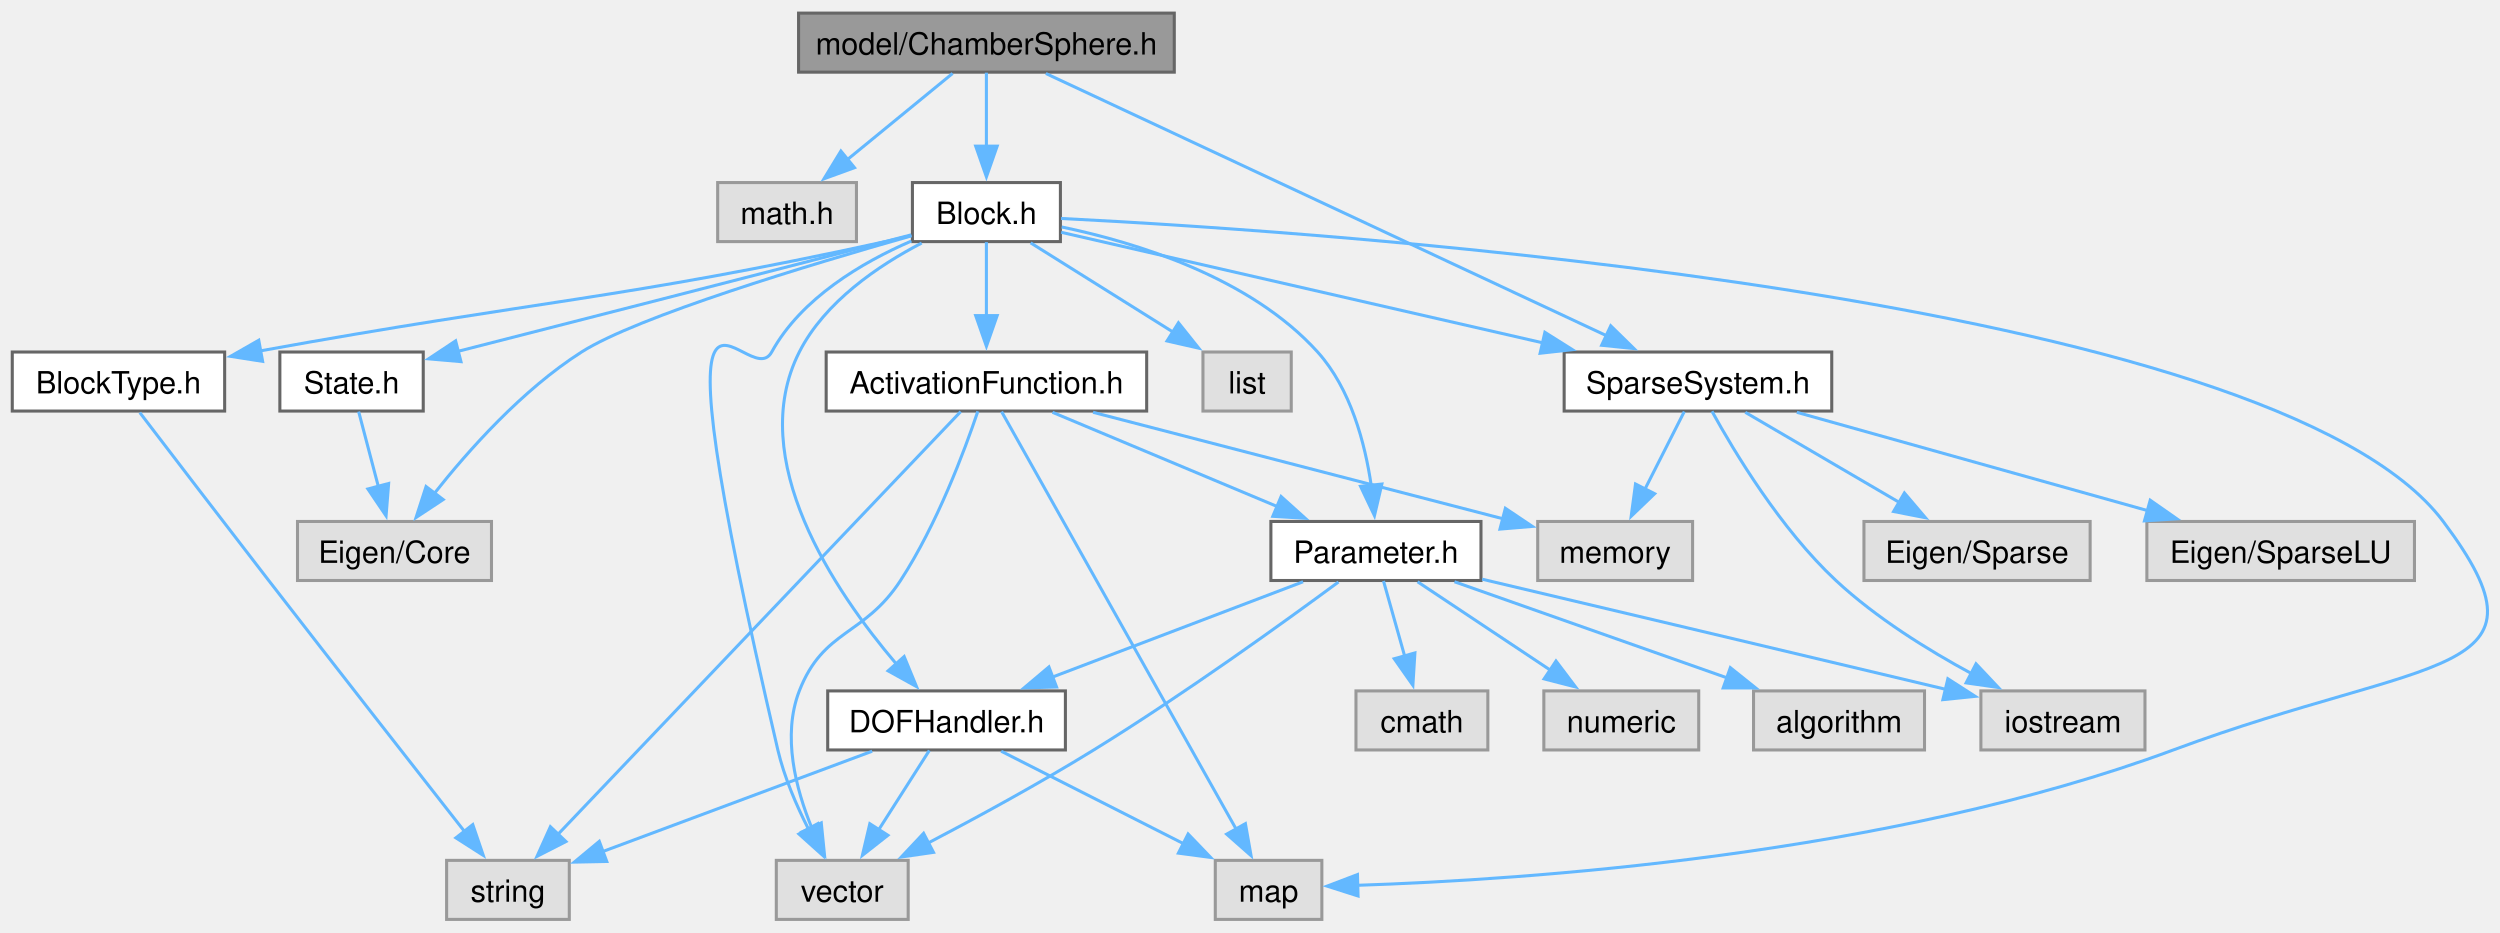
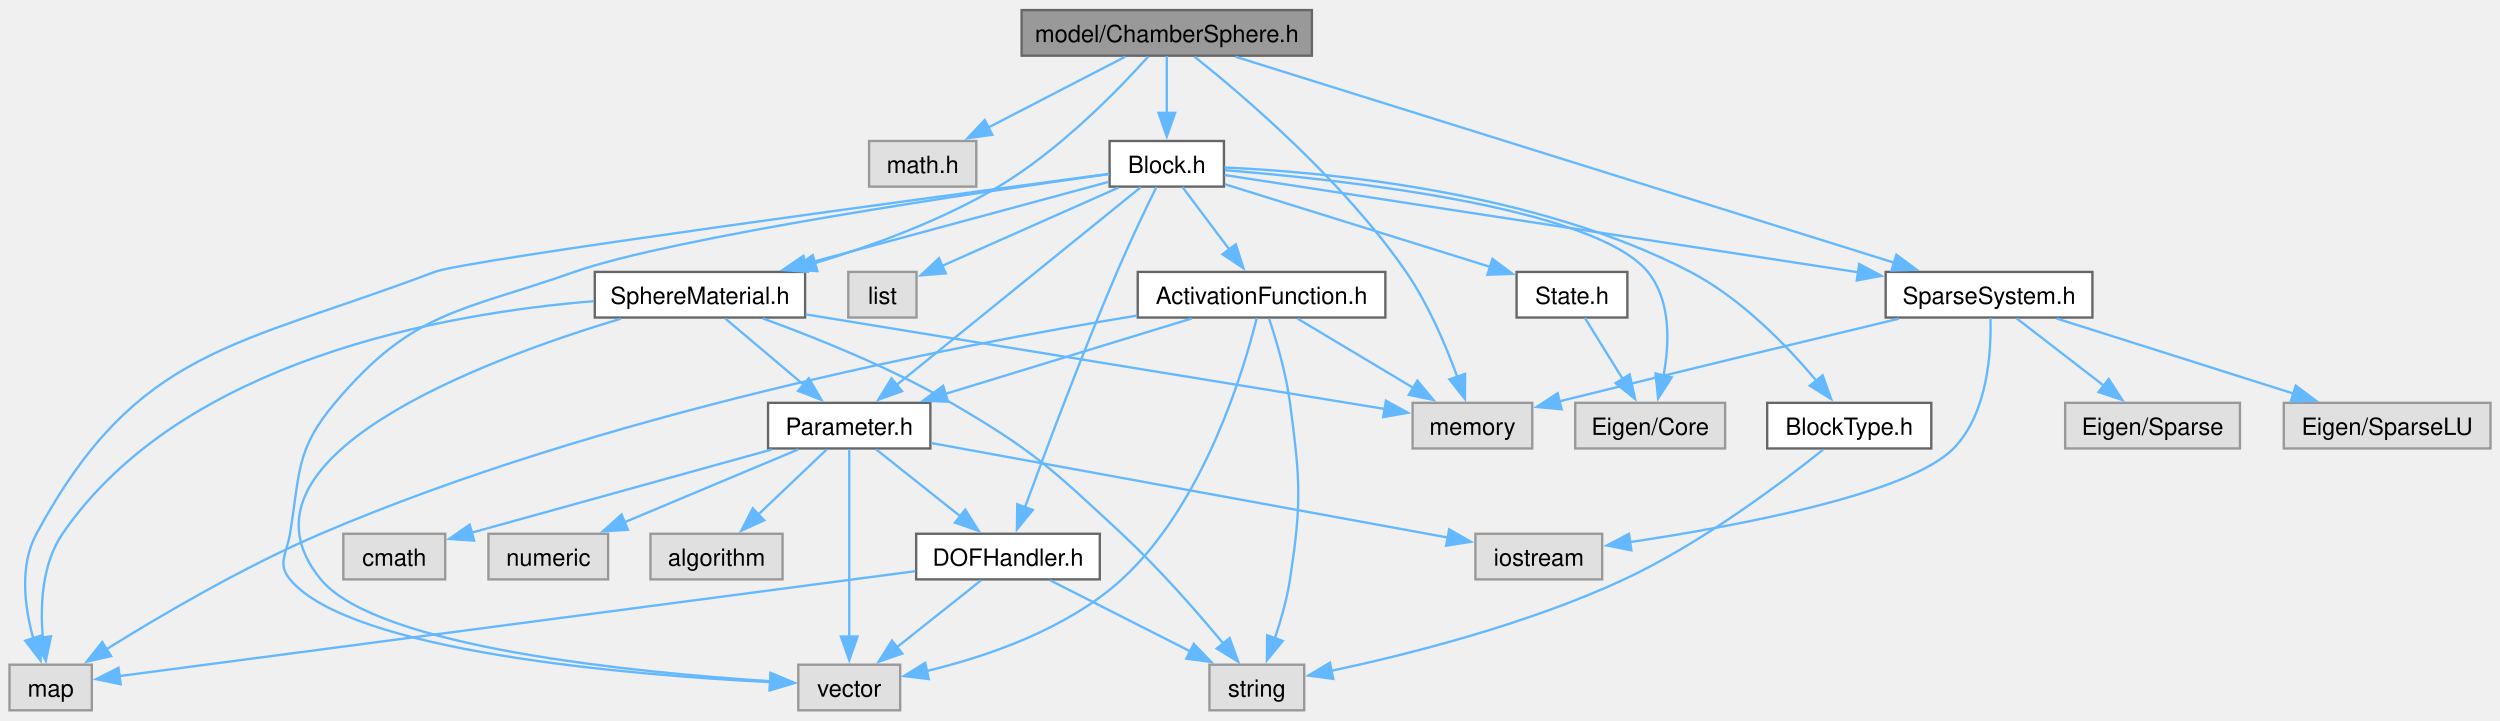
- <svg xmlns="http://www.w3.org/2000/svg" xmlns:xlink="http://www.w3.org/1999/xlink" width="815pt" height="304pt" viewBox="0.00 0.00 815.14 303.50">
+ <svg xmlns="http://www.w3.org/2000/svg" xmlns:xlink="http://www.w3.org/1999/xlink" width="1055pt" height="304pt" viewBox="0.00 0.00 1055.00 303.50">
  <g id="graph0" class="graph" transform="scale(1 1) rotate(0) translate(4 299.5)">
    <g id="Node000001" class="node">
      <g id="a_Node000001">
        <a xlink:title="model::ChamberSphere source file">
-           <polygon fill="#999999" stroke="#666666" points="378.88,-295.5 256.38,-295.5 256.38,-276.25 378.88,-276.25 378.88,-295.5" />
-           <text text-anchor="middle" x="317.62" y="-282" font-family="Helvetica,sans-Serif" font-size="10.00">model/ChamberSphere.h</text>
+           <polygon fill="#999999" stroke="#666666" points="549.62,-295.5 427.12,-295.5 427.12,-276.25 549.62,-276.25 549.62,-295.5" />
+           <text text-anchor="middle" x="488.38" y="-282" font-family="Helvetica,sans-Serif" font-size="10.00">model/ChamberSphere.h</text>
        </a>
      </g>
    </g>
    <g id="Node000002" class="node">
      <g id="a_Node000002">
        <a xlink:title=" ">
-           <polygon fill="#e0e0e0" stroke="#999999" points="275.25,-240.25 230,-240.25 230,-221 275.25,-221 275.25,-240.25" />
-           <text text-anchor="middle" x="252.62" y="-226.75" font-family="Helvetica,sans-Serif" font-size="10.00">math.h</text>
+           <polygon fill="#e0e0e0" stroke="#999999" points="408,-240.25 362.75,-240.25 362.75,-221 408,-221 408,-240.25" />
+           <text text-anchor="middle" x="385.38" y="-226.75" font-family="Helvetica,sans-Serif" font-size="10.00">math.h</text>
        </a>
      </g>
    </g>
    <g id="edge1_Node000001_Node000002" class="edge">
      <g id="a_edge1_Node000001_Node000002">
        <a xlink:title=" ">
-           <path fill="none" stroke="#63b8ff" d="M306.6,-275.84C297.2,-268.15 283.48,-256.9 272.22,-247.68" />
-           <polygon fill="#63b8ff" stroke="#63b8ff" points="274.61,-245.11 264.66,-241.48 270.18,-250.53 274.61,-245.11" />
+           <path fill="none" stroke="#63b8ff" d="M470.9,-275.84C455.07,-267.66 431.47,-255.46 413.07,-245.94" />
+           <polygon fill="#63b8ff" stroke="#63b8ff" points="414.77,-242.88 404.28,-241.4 411.55,-249.1 414.77,-242.88" />
        </a>
      </g>
    </g>
    <g id="Node000003" class="node">
      <g id="a_Node000003">
-         <a xlink:href="_block_8h.html" target="_top" xlink:title="model::Block source file">
-           <polygon fill="white" stroke="#666666" points="341.75,-240.25 293.5,-240.25 293.5,-221 341.75,-221 341.75,-240.25" />
-           <text text-anchor="middle" x="317.62" y="-226.75" font-family="Helvetica,sans-Serif" font-size="10.00">Block.h</text>
+         <a xlink:title=" ">
+           <polygon fill="#e0e0e0" stroke="#999999" points="642.62,-129.75 592.12,-129.75 592.12,-110.5 642.62,-110.5 642.62,-129.75" />
+           <text text-anchor="middle" x="617.38" y="-116.25" font-family="Helvetica,sans-Serif" font-size="10.00">memory</text>
        </a>
      </g>
    </g>
    <g id="edge2_Node000001_Node000003" class="edge">
      <g id="a_edge2_Node000001_Node000003">
        <a xlink:title=" ">
-           <path fill="none" stroke="#63b8ff" d="M317.62,-276.08C317.62,-269.57 317.62,-260.42 317.62,-252.12" />
-           <polygon fill="#63b8ff" stroke="#63b8ff" points="321.13,-252.12 317.63,-242.12 314.13,-252.12 321.13,-252.12" />
+           <path fill="none" stroke="#63b8ff" d="M500.08,-275.83C520.51,-259.54 562.98,-223.41 589.38,-185 598.83,-171.25 606.22,-153.79 611.02,-140.6" />
+           <polygon fill="#63b8ff" stroke="#63b8ff" points="614.26,-141.95 614.21,-131.35 607.64,-139.67 614.26,-141.95" />
+         </a>
+       </g>
+     </g>
+     <g id="Node000004" class="node">
+       <g id="a_Node000004">
+         <a xlink:href="_block_8h.html" target="_top" xlink:title="model::Block source file">
+           <polygon fill="white" stroke="#666666" points="512.5,-240.25 464.25,-240.25 464.25,-221 512.5,-221 512.5,-240.25" />
+           <text text-anchor="middle" x="488.38" y="-226.75" font-family="Helvetica,sans-Serif" font-size="10.00">Block.h</text>
+         </a>
+       </g>
+     </g>
+     <g id="edge3_Node000001_Node000004" class="edge">
+       <g id="a_edge3_Node000001_Node000004">
+         <a xlink:title=" ">
+           <path fill="none" stroke="#63b8ff" d="M488.38,-276.08C488.38,-269.57 488.38,-260.42 488.38,-252.12" />
+           <polygon fill="#63b8ff" stroke="#63b8ff" points="491.88,-252.12 488.38,-242.12 484.88,-252.12 491.88,-252.12" />
        </a>
      </g>
    </g>
    <g id="Node000018" class="node">
      <g id="a_Node000018">
+         <a xlink:href="_sphere_material_8h.html" target="_top" xlink:title="Material models for the ChamberSphere block.">
+           <polygon fill="white" stroke="#666666" points="335.75,-185 247,-185 247,-165.75 335.75,-165.75 335.75,-185" />
+           <text text-anchor="middle" x="291.38" y="-171.5" font-family="Helvetica,sans-Serif" font-size="10.00">SphereMaterial.h</text>
+         </a>
+       </g>
+     </g>
+     <g id="edge40_Node000001_Node000018" class="edge">
+       <g id="a_edge40_Node000001_Node000018">
+         <a xlink:title=" ">
+           <path fill="none" stroke="#63b8ff" d="M480.51,-275.82C468.26,-262.2 443.31,-236.42 417.38,-221 393.33,-206.7 364,-195.98 339.68,-188.63" />
+           <polygon fill="#63b8ff" stroke="#63b8ff" points="340.93,-185.35 330.35,-185.91 338.98,-192.07 340.93,-185.35" />
+         </a>
+       </g>
+     </g>
+     <g id="Node000019" class="node">
+       <g id="a_Node000019">
        <a xlink:href="_sparse_system_8h.html" target="_top" xlink:title="SparseSystem source file.">
-           <polygon fill="white" stroke="#666666" points="593.25,-185 506,-185 506,-165.75 593.25,-165.75 593.25,-185" />
-           <text text-anchor="middle" x="549.62" y="-171.5" font-family="Helvetica,sans-Serif" font-size="10.00">SparseSystem.h</text>
-         </a>
-       </g>
-     </g>
-     <g id="edge33_Node000001_Node000018" class="edge">
-       <g id="a_edge33_Node000001_Node000018">
-         <a xlink:title=" ">
-           <path fill="none" stroke="#63b8ff" d="M337.01,-275.81C377.52,-256.86 471.41,-212.95 519.72,-190.36" />
-           <polygon fill="#63b8ff" stroke="#63b8ff" points="521.19,-193.54 528.76,-186.13 518.22,-187.2 521.19,-193.54" />
-         </a>
-       </g>
-     </g>
-     <g id="Node000004" class="node">
-       <g id="a_Node000004">
-         <a xlink:title=" ">
-           <polygon fill="#e0e0e0" stroke="#999999" points="156.25,-129.75 93,-129.75 93,-110.5 156.25,-110.5 156.25,-129.75" />
-           <text text-anchor="middle" x="124.62" y="-116.25" font-family="Helvetica,sans-Serif" font-size="10.00">Eigen/Core</text>
-         </a>
-       </g>
-     </g>
-     <g id="edge3_Node000003_Node000004" class="edge">
-       <g id="a_edge3_Node000003_Node000004">
-         <a xlink:title=" ">
-           <path fill="none" stroke="#63b8ff" d="M293.11,-222.86C260.19,-213.53 203.73,-196.54 185.62,-185 166.29,-172.68 148.73,-152.97 137.47,-138.7" />
-           <polygon fill="#63b8ff" stroke="#63b8ff" points="140.5,-136.89 131.66,-131.05 134.92,-141.13 140.5,-136.89" />
+           <polygon fill="white" stroke="#666666" points="879,-185 791.75,-185 791.75,-165.75 879,-165.75 879,-185" />
+           <text text-anchor="middle" x="835.38" y="-171.5" font-family="Helvetica,sans-Serif" font-size="10.00">SparseSystem.h</text>
+         </a>
+       </g>
+     </g>
+     <g id="edge41_Node000001_Node000019" class="edge">
+       <g id="a_edge41_Node000001_Node000019">
+         <a xlink:title=" ">
+           <path fill="none" stroke="#63b8ff" d="M517.36,-275.81C579.36,-256.42 724.94,-210.91 795.56,-188.82" />
+           <polygon fill="#63b8ff" stroke="#63b8ff" points="796.28,-192.27 804.78,-185.94 794.19,-185.59 796.28,-192.27" />
        </a>
      </g>
    </g>
    <g id="Node000005" class="node">
      <g id="a_Node000005">
        <a xlink:title=" ">
-           <polygon fill="#e0e0e0" stroke="#999999" points="417.02,-185 388.23,-185 388.23,-165.75 417.02,-165.75 417.02,-185" />
-           <text text-anchor="middle" x="402.62" y="-171.5" font-family="Helvetica,sans-Serif" font-size="10.00">list</text>
-         </a>
-       </g>
-     </g>
-     <g id="edge4_Node000003_Node000005" class="edge">
-       <g id="a_edge4_Node000003_Node000005">
-         <a xlink:title=" ">
-           <path fill="none" stroke="#63b8ff" d="M332.04,-220.59C344.74,-212.64 363.5,-200.89 378.48,-191.5" />
-           <polygon fill="#63b8ff" stroke="#63b8ff" points="380.24,-194.53 386.85,-186.26 376.52,-188.6 380.24,-194.53" />
+           <polygon fill="#e0e0e0" stroke="#999999" points="724,-129.75 660.75,-129.75 660.75,-110.5 724,-110.5 724,-129.75" />
+           <text text-anchor="middle" x="692.38" y="-116.25" font-family="Helvetica,sans-Serif" font-size="10.00">Eigen/Core</text>
+         </a>
+       </g>
+     </g>
+     <g id="edge4_Node000004_Node000005" class="edge">
+       <g id="a_edge4_Node000004_Node000005">
+         <a xlink:title=" ">
+           <path fill="none" stroke="#63b8ff" d="M512.91,-227.93C561.89,-224 669,-212.38 691.38,-185 701.25,-172.91 700.57,-154.8 697.95,-140.95" />
+           <polygon fill="#63b8ff" stroke="#63b8ff" points="701.45,-140.52 695.73,-131.6 694.64,-142.14 701.45,-140.52" />
        </a>
      </g>
    </g>
    <g id="Node000006" class="node">
      <g id="a_Node000006">
        <a xlink:title=" ">
-           <polygon fill="#e0e0e0" stroke="#999999" points="427,-19.25 392.25,-19.25 392.25,0 427,0 427,-19.25" />
-           <text text-anchor="middle" x="409.62" y="-5.75" font-family="Helvetica,sans-Serif" font-size="10.00">map</text>
-         </a>
-       </g>
-     </g>
-     <g id="edge5_Node000003_Node000006" class="edge">
-       <g id="a_edge5_Node000003_Node000006">
-         <a xlink:title=" ">
-           <path fill="none" stroke="#63b8ff" d="M341.96,-228.55C431.1,-224.03 737.42,-203.29 792.62,-129.75 831.33,-78.19 788.95,-86.55 704.62,-55.25 611.59,-20.72 492.59,-12.88 438.59,-11.12" />
-           <polygon fill="#63b8ff" stroke="#63b8ff" points="438.8,-7.63 428.71,-10.85 438.61,-14.62 438.8,-7.63" />
+           <polygon fill="#e0e0e0" stroke="#999999" points="382.77,-185 353.98,-185 353.98,-165.75 382.77,-165.75 382.77,-185" />
+           <text text-anchor="middle" x="368.38" y="-171.5" font-family="Helvetica,sans-Serif" font-size="10.00">list</text>
+         </a>
+       </g>
+     </g>
+     <g id="edge5_Node000004_Node000006" class="edge">
+       <g id="a_edge5_Node000004_Node000006">
+         <a xlink:title=" ">
+           <path fill="none" stroke="#63b8ff" d="M468.02,-220.59C447.43,-211.45 415.55,-197.31 393.42,-187.49" />
+           <polygon fill="#63b8ff" stroke="#63b8ff" points="395.09,-184.4 384.53,-183.54 392.25,-190.8 395.09,-184.4" />
        </a>
      </g>
    </g>
    <g id="Node000007" class="node">
      <g id="a_Node000007">
        <a xlink:title=" ">
-           <polygon fill="#e0e0e0" stroke="#999999" points="292.12,-19.25 249.12,-19.25 249.12,0 292.12,0 292.12,-19.25" />
-           <text text-anchor="middle" x="270.62" y="-5.75" font-family="Helvetica,sans-Serif" font-size="10.00">vector</text>
-         </a>
-       </g>
-     </g>
-     <g id="edge6_Node000003_Node000007" class="edge">
-       <g id="a_edge6_Node000003_Node000007">
-         <a xlink:title=" ">
-           <path fill="none" stroke="#63b8ff" d="M293.16,-221.19C277.07,-214.21 257.26,-202.56 247.62,-185 239.49,-170.17 205.74,-243.56 249.62,-55.25 251.69,-46.4 255.65,-37.21 259.58,-29.5" />
-           <polygon fill="#63b8ff" stroke="#63b8ff" points="262.63,-31.22 264.37,-20.77 256.49,-27.85 262.63,-31.22" />
+           <polygon fill="#e0e0e0" stroke="#999999" points="34.75,-19.25 0,-19.25 0,0 34.75,0 34.75,-19.25" />
+           <text text-anchor="middle" x="17.38" y="-5.75" font-family="Helvetica,sans-Serif" font-size="10.00">map</text>
+         </a>
+       </g>
+     </g>
+     <g id="edge6_Node000004_Node000007" class="edge">
+       <g id="a_edge6_Node000004_Node000007">
+         <a xlink:title=" ">
+           <path fill="none" stroke="#63b8ff" d="M463.83,-226.38C393.04,-216.97 192.71,-190.06 179.38,-185 95.82,-153.3 53.79,-153.16 11.38,-74.5 4.09,-60.99 6.39,-43.51 10.06,-30.26" />
+           <polygon fill="#63b8ff" stroke="#63b8ff" points="13.33,-31.54 13.12,-20.94 6.67,-29.36 13.33,-31.54" />
        </a>
      </g>
    </g>
    <g id="Node000008" class="node">
      <g id="a_Node000008">
+         <a xlink:title=" ">
+           <polygon fill="#e0e0e0" stroke="#999999" points="375.88,-19.25 332.88,-19.25 332.88,0 375.88,0 375.88,-19.25" />
+           <text text-anchor="middle" x="354.38" y="-5.75" font-family="Helvetica,sans-Serif" font-size="10.00">vector</text>
+         </a>
+       </g>
+     </g>
+     <g id="edge7_Node000004_Node000008" class="edge">
+       <g id="a_edge7_Node000004_Node000008">
+         <a xlink:title=" ">
+           <path fill="none" stroke="#63b8ff" d="M464.1,-226.31C409.8,-218.74 280.06,-199.68 238.38,-185 190.11,-168 170.37,-168.86 137.38,-129.75 120.63,-109.9 122.66,-100.11 118.38,-74.5 116.96,-66.06 112.92,-61.84 118.38,-55.25 143.76,-24.61 262.46,-14.85 321.23,-11.87" />
+           <polygon fill="#63b8ff" stroke="#63b8ff" points="321.14,-15.38 330.97,-11.42 320.81,-8.39 321.14,-15.38" />
+         </a>
+       </g>
+     </g>
+     <g id="Node000009" class="node">
+       <g id="a_Node000009">
        <a xlink:href="_activation_function_8h.html" target="_top" xlink:title="Activation function classes for cardiac chamber models.">
-           <polygon fill="white" stroke="#666666" points="369.88,-185 265.38,-185 265.38,-165.75 369.88,-165.75 369.88,-185" />
-           <text text-anchor="middle" x="317.62" y="-171.5" font-family="Helvetica,sans-Serif" font-size="10.00">ActivationFunction.h</text>
-         </a>
-       </g>
-     </g>
-     <g id="edge7_Node000003_Node000008" class="edge">
-       <g id="a_edge7_Node000003_Node000008">
-         <a xlink:title=" ">
-           <path fill="none" stroke="#63b8ff" d="M317.62,-220.83C317.62,-214.32 317.62,-205.17 317.62,-196.87" />
-           <polygon fill="#63b8ff" stroke="#63b8ff" points="321.13,-196.87 317.63,-186.87 314.13,-196.87 321.13,-196.87" />
+           <polygon fill="white" stroke="#666666" points="580.62,-185 476.12,-185 476.12,-165.75 580.62,-165.75 580.62,-185" />
+           <text text-anchor="middle" x="528.38" y="-171.5" font-family="Helvetica,sans-Serif" font-size="10.00">ActivationFunction.h</text>
+         </a>
+       </g>
+     </g>
+     <g id="edge8_Node000004_Node000009" class="edge">
+       <g id="a_edge8_Node000004_Node000009">
+         <a xlink:title=" ">
+           <path fill="none" stroke="#63b8ff" d="M494.98,-220.83C500.33,-213.71 508.05,-203.43 514.72,-194.55" />
+           <polygon fill="#63b8ff" stroke="#63b8ff" points="517.51,-196.67 520.72,-186.57 511.91,-192.46 517.51,-196.67" />
        </a>
      </g>
    </g>
    <g id="Node000011" class="node">
      <g id="a_Node000011">
        <a xlink:href="_parameter_8h.html" target="_top" xlink:title="model::Parameter source file">
-           <polygon fill="white" stroke="#666666" points="478.88,-129.75 410.38,-129.75 410.38,-110.5 478.88,-110.5 478.88,-129.75" />
-           <text text-anchor="middle" x="444.62" y="-116.25" font-family="Helvetica,sans-Serif" font-size="10.00">Parameter.h</text>
-         </a>
-       </g>
-     </g>
-     <g id="edge25_Node000003_Node000011" class="edge">
-       <g id="a_edge25_Node000003_Node000011">
-         <a xlink:title=" ">
-           <path fill="none" stroke="#63b8ff" d="M342.17,-225.77C366.67,-220.65 403.74,-209.25 425.62,-185 436.42,-173.03 441.1,-155.17 443.11,-141.37" />
-           <polygon fill="#63b8ff" stroke="#63b8ff" points="446.57,-141.95 444.15,-131.64 439.61,-141.21 446.57,-141.95" />
+           <polygon fill="white" stroke="#666666" points="388.62,-129.75 320.12,-129.75 320.12,-110.5 388.62,-110.5 388.62,-129.75" />
+           <text text-anchor="middle" x="354.38" y="-116.25" font-family="Helvetica,sans-Serif" font-size="10.00">Parameter.h</text>
+         </a>
+       </g>
+     </g>
+     <g id="edge32_Node000004_Node000011" class="edge">
+       <g id="a_edge32_Node000004_Node000011">
+         <a xlink:title=" ">
+           <path fill="none" stroke="#63b8ff" d="M477.41,-220.75C454.83,-202.47 402.89,-160.4 374.24,-137.21" />
+           <polygon fill="#63b8ff" stroke="#63b8ff" points="376.64,-134.65 366.67,-131.08 372.24,-140.09 376.64,-134.65" />
        </a>
      </g>
    </g>
    <g id="Node000016" class="node">
      <g id="a_Node000016">
        <a xlink:href="_d_o_f_handler_8h.html" target="_top" xlink:title="model::DOFHandler source file">
-           <polygon fill="white" stroke="#666666" points="343.38,-74.5 265.88,-74.5 265.88,-55.25 343.38,-55.25 343.38,-74.5" />
-           <text text-anchor="middle" x="304.62" y="-61" font-family="Helvetica,sans-Serif" font-size="10.00">DOFHandler.h</text>
-         </a>
-       </g>
-     </g>
-     <g id="edge24_Node000003_Node000016" class="edge">
-       <g id="a_edge24_Node000003_Node000016">
-         <a xlink:title=" ">
-           <path fill="none" stroke="#63b8ff" d="M296.52,-220.53C282.4,-213.19 264.94,-201.38 256.62,-185 238.89,-150.05 268.14,-106.93 288.21,-83.34" />
-           <polygon fill="#63b8ff" stroke="#63b8ff" points="290.8,-85.7 294.84,-75.9 285.57,-81.04 290.8,-85.7" />
+           <polygon fill="white" stroke="#666666" points="460.12,-74.5 382.62,-74.5 382.62,-55.25 460.12,-55.25 460.12,-74.5" />
+           <text text-anchor="middle" x="421.38" y="-61" font-family="Helvetica,sans-Serif" font-size="10.00">DOFHandler.h</text>
+         </a>
+       </g>
+     </g>
+     <g id="edge31_Node000004_Node000016" class="edge">
+       <g id="a_edge31_Node000004_Node000016">
+         <a xlink:title=" ">
+           <path fill="none" stroke="#63b8ff" d="M484,-220.82C479.62,-211.88 472.76,-197.6 467.38,-185 452.6,-150.46 437.23,-109.45 428.53,-85.67" />
+           <polygon fill="#63b8ff" stroke="#63b8ff" points="431.84,-84.55 425.14,-76.35 425.27,-86.95 431.84,-84.55" />
        </a>
      </g>
    </g>
    <g id="Node000017" class="node">
      <g id="a_Node000017">
        <a xlink:href="_block_type_8h.html" target="_top" xlink:title="Specifies the types of blocks and their parameters.">
-           <polygon fill="white" stroke="#666666" points="69.25,-185 0,-185 0,-165.75 69.25,-165.75 69.25,-185" />
-           <text text-anchor="middle" x="34.62" y="-171.5" font-family="Helvetica,sans-Serif" font-size="10.00">BlockType.h</text>
-         </a>
-       </g>
-     </g>
-     <g id="edge22_Node000003_Node000017" class="edge">
-       <g id="a_edge22_Node000003_Node000017">
-         <a xlink:title=" ">
-           <path fill="none" stroke="#63b8ff" d="M293.17,-222.99C290.3,-222.29 287.4,-221.6 284.62,-221 197.27,-201.98 171.92,-201.92 80.82,-185.36" />
-           <polygon fill="#63b8ff" stroke="#63b8ff" points="81.63,-181.95 71.17,-183.59 80.37,-188.84 81.63,-181.95" />
-         </a>
-       </g>
-     </g>
-     <g id="edge26_Node000003_Node000018" class="edge">
-       <g id="a_edge26_Node000003_Node000018">
-         <a xlink:title=" ">
-           <path fill="none" stroke="#63b8ff" d="M342.01,-224.03C379.06,-215.52 450.35,-199.16 498.94,-188.01" />
-           <polygon fill="#63b8ff" stroke="#63b8ff" points="499.72,-191.42 508.69,-185.77 498.16,-184.6 499.72,-191.42" />
+           <polygon fill="white" stroke="#666666" points="811,-129.75 741.75,-129.75 741.75,-110.5 811,-110.5 811,-129.75" />
+           <text text-anchor="middle" x="776.38" y="-116.25" font-family="Helvetica,sans-Serif" font-size="10.00">BlockType.h</text>
+         </a>
+       </g>
+     </g>
+     <g id="edge23_Node000004_Node000017" class="edge">
+       <g id="a_edge23_Node000004_Node000017">
+         <a xlink:title=" ">
+           <path fill="none" stroke="#63b8ff" d="M512.72,-229.07C555.05,-227.18 643.94,-219.1 709.38,-185 730.89,-173.79 750.32,-153.59 762.65,-138.91" />
+           <polygon fill="#63b8ff" stroke="#63b8ff" points="765.17,-141.36 768.73,-131.38 759.73,-136.96 765.17,-141.36" />
+         </a>
+       </g>
+     </g>
+     <g id="edge25_Node000004_Node000018" class="edge">
+       <g id="a_edge25_Node000004_Node000018">
+         <a xlink:title=" ">
+           <path fill="none" stroke="#63b8ff" d="M463.82,-222.99C431.84,-214.34 375.33,-199.07 335.75,-188.37" />
+           <polygon fill="#63b8ff" stroke="#63b8ff" points="336.84,-185.04 326.27,-185.81 335.01,-191.8 336.84,-185.04" />
+         </a>
+       </g>
+     </g>
+     <g id="edge33_Node000004_Node000019" class="edge">
+       <g id="a_edge33_Node000004_Node000019">
+         <a xlink:title=" ">
+           <path fill="none" stroke="#63b8ff" d="M512.78,-225.88C567.95,-217.41 703.45,-196.62 780.13,-184.85" />
+           <polygon fill="#63b8ff" stroke="#63b8ff" points="780.61,-188.32 789.96,-183.34 779.55,-181.4 780.61,-188.32" />
+         </a>
+       </g>
+     </g>
+     <g id="Node000022" class="node">
+       <g id="a_Node000022">
+         <a xlink:href="_state_8h.html" target="_top" xlink:title="State source file.">
+           <polygon fill="white" stroke="#666666" points="682.75,-185 636,-185 636,-165.75 682.75,-165.75 682.75,-185" />
+           <text text-anchor="middle" x="659.38" y="-171.5" font-family="Helvetica,sans-Serif" font-size="10.00">State.h</text>
+         </a>
+       </g>
+     </g>
+     <g id="edge38_Node000004_Node000022" class="edge">
+       <g id="a_edge38_Node000004_Node000022">
+         <a xlink:title=" ">
+           <path fill="none" stroke="#63b8ff" d="M512.88,-222C542.33,-212.82 591.94,-197.38 625.16,-187.03" />
+           <polygon fill="#63b8ff" stroke="#63b8ff" points="625.79,-190.5 634.3,-184.18 623.71,-183.81 625.79,-190.5" />
+         </a>
+       </g>
+     </g>
+     <g id="edge10_Node000009_Node000003" class="edge">
+       <g id="a_edge10_Node000009_Node000003">
+         <a xlink:title=" ">
+           <path fill="none" stroke="#63b8ff" d="M543.47,-165.34C556.9,-157.31 576.79,-145.41 592.55,-135.98" />
+           <polygon fill="#63b8ff" stroke="#63b8ff" points="594.12,-139.12 600.9,-130.98 590.53,-133.11 594.12,-139.12" />
+         </a>
+       </g>
+     </g>
+     <g id="edge9_Node000009_Node000007" class="edge">
+       <g id="a_edge9_Node000009_Node000007">
+         <a xlink:title=" ">
+           <path fill="none" stroke="#63b8ff" d="M475.93,-166.6C398.31,-153.91 249.32,-124.96 131.38,-74.5 98.78,-60.56 63.51,-39.84 40.97,-25.81" />
+           <polygon fill="#63b8ff" stroke="#63b8ff" points="42.88,-22.88 32.56,-20.51 39.15,-28.8 42.88,-22.88" />
+         </a>
+       </g>
+     </g>
+     <g id="edge12_Node000009_Node000008" class="edge">
+       <g id="a_edge12_Node000009_Node000008">
+         <a xlink:title=" ">
+           <path fill="none" stroke="#63b8ff" d="M526.36,-165.56C520.96,-143.8 504.13,-87.02 469.38,-55.25 446.31,-34.17 412.19,-22.62 387.1,-16.59" />
+           <polygon fill="#63b8ff" stroke="#63b8ff" points="387.93,-13.19 377.41,-14.45 386.42,-20.03 387.93,-13.19" />
+         </a>
+       </g>
+     </g>
+     <g id="Node000010" class="node">
+       <g id="a_Node000010">
+         <a xlink:title=" ">
+           <polygon fill="#e0e0e0" stroke="#999999" points="546.38,-19.25 506.38,-19.25 506.38,0 546.38,0 546.38,-19.25" />
+           <text text-anchor="middle" x="526.38" y="-5.75" font-family="Helvetica,sans-Serif" font-size="10.00">string</text>
+         </a>
+       </g>
+     </g>
+     <g id="edge11_Node000009_Node000010" class="edge">
+       <g id="a_edge11_Node000009_Node000010">
+         <a xlink:title=" ">
+           <path fill="none" stroke="#63b8ff" d="M531.57,-165.29C534.53,-156.37 538.71,-142.32 540.38,-129.75 544.71,-96.92 545.39,-87.98 540.38,-55.25 539.1,-46.93 536.56,-38.03 533.99,-30.38" />
+           <polygon fill="#63b8ff" stroke="#63b8ff" points="537.32,-29.29 530.62,-21.08 530.74,-31.68 537.32,-29.29" />
+         </a>
+       </g>
+     </g>
+     <g id="edge13_Node000009_Node000011" class="edge">
+       <g id="a_edge13_Node000009_Node000011">
+         <a xlink:title=" ">
+           <path fill="none" stroke="#63b8ff" d="M498.86,-165.34C470.24,-156.58 426.59,-143.23 394.76,-133.48" />
+           <polygon fill="#63b8ff" stroke="#63b8ff" points="396.07,-130.23 385.48,-130.65 394.02,-136.92 396.07,-130.23" />
+         </a>
+       </g>
+     </g>
+     <g id="edge18_Node000011_Node000008" class="edge">
+       <g id="a_edge18_Node000011_Node000008">
+         <a xlink:title=" ">
+           <path fill="none" stroke="#63b8ff" d="M354.38,-110.25C354.38,-93 354.38,-54.58 354.38,-30.81" />
+           <polygon fill="#63b8ff" stroke="#63b8ff" points="357.88,-31.14 354.38,-21.14 350.88,-31.14 357.88,-31.14" />
+         </a>
+       </g>
+     </g>
+     <g id="Node000012" class="node">
+       <g id="a_Node000012">
+         <a xlink:title=" ">
+           <polygon fill="#e0e0e0" stroke="#999999" points="326.25,-74.5 270.5,-74.5 270.5,-55.25 326.25,-55.25 326.25,-74.5" />
+           <text text-anchor="middle" x="298.38" y="-61" font-family="Helvetica,sans-Serif" font-size="10.00">algorithm</text>
+         </a>
+       </g>
+     </g>
+     <g id="edge14_Node000011_Node000012" class="edge">
+       <g id="a_edge14_Node000011_Node000012">
+         <a xlink:title=" ">
+           <path fill="none" stroke="#63b8ff" d="M344.88,-110.09C336.94,-102.55 325.43,-91.6 315.84,-82.48" />
+           <polygon fill="#63b8ff" stroke="#63b8ff" points="318.49,-80.17 308.83,-75.82 313.67,-85.24 318.49,-80.17" />
+         </a>
+       </g>
+     </g>
+     <g id="Node000013" class="node">
+       <g id="a_Node000013">
+         <a xlink:title=" ">
+           <polygon fill="#e0e0e0" stroke="#999999" points="183.88,-74.5 140.88,-74.5 140.88,-55.25 183.88,-55.25 183.88,-74.5" />
+           <text text-anchor="middle" x="162.38" y="-61" font-family="Helvetica,sans-Serif" font-size="10.00">cmath</text>
+         </a>
+       </g>
+     </g>
+     <g id="edge15_Node000011_Node000013" class="edge">
+       <g id="a_edge15_Node000011_Node000013">
+         <a xlink:title=" ">
+           <path fill="none" stroke="#63b8ff" d="M321.69,-110.07C291.38,-101.68 244.74,-88.76 195.04,-74.96" />
+           <polygon fill="#63b8ff" stroke="#63b8ff" points="196.08,-71.62 185.51,-72.31 194.21,-78.36 196.08,-71.62" />
+         </a>
+       </g>
+     </g>
+     <g id="Node000014" class="node">
+       <g id="a_Node000014">
+         <a xlink:title=" ">
+           <polygon fill="#e0e0e0" stroke="#999999" points="672.12,-74.5 618.62,-74.5 618.62,-55.25 672.12,-55.25 672.12,-74.5" />
+           <text text-anchor="middle" x="645.38" y="-61" font-family="Helvetica,sans-Serif" font-size="10.00">iostream</text>
+         </a>
+       </g>
+     </g>
+     <g id="edge16_Node000011_Node000014" class="edge">
+       <g id="a_edge16_Node000011_Node000014">
+         <a xlink:title=" ">
+           <path fill="none" stroke="#63b8ff" d="M388.9,-112.81C443.69,-102.78 550.17,-83.3 607.18,-72.86" />
+           <polygon fill="#63b8ff" stroke="#63b8ff" points="607.53,-76.36 616.73,-71.12 606.27,-69.47 607.53,-76.36" />
+         </a>
+       </g>
+     </g>
+     <g id="Node000015" class="node">
+       <g id="a_Node000015">
+         <a xlink:title=" ">
+           <polygon fill="#e0e0e0" stroke="#999999" points="252.62,-74.5 202.12,-74.5 202.12,-55.25 252.62,-55.25 252.62,-74.5" />
+           <text text-anchor="middle" x="227.38" y="-61" font-family="Helvetica,sans-Serif" font-size="10.00">numeric</text>
+         </a>
+       </g>
+     </g>
+     <g id="edge17_Node000011_Node000015" class="edge">
+       <g id="a_edge17_Node000011_Node000015">
+         <a xlink:title=" ">
+           <path fill="none" stroke="#63b8ff" d="M332.83,-110.09C312.76,-101.68 282.57,-89.02 259.63,-79.4" />
+           <polygon fill="#63b8ff" stroke="#63b8ff" points="261,-76.18 250.42,-75.54 258.29,-82.63 261,-76.18" />
+         </a>
+       </g>
+     </g>
+     <g id="edge19_Node000011_Node000016" class="edge">
+       <g id="a_edge19_Node000011_Node000016">
+         <a xlink:title=" ">
+           <path fill="none" stroke="#63b8ff" d="M365.74,-110.09C375.42,-102.4 389.57,-91.15 401.18,-81.93" />
+           <polygon fill="#63b8ff" stroke="#63b8ff" points="403.34,-84.68 408.99,-75.72 398.99,-79.2 403.34,-84.68" />
+         </a>
+       </g>
+     </g>
+     <g id="edge20_Node000016_Node000007" class="edge">
+       <g id="a_edge20_Node000016_Node000007">
+         <a xlink:title=" ">
+           <path fill="none" stroke="#63b8ff" d="M382.27,-58.72C301.4,-48.06 117.4,-23.81 46.23,-14.43" />
+           <polygon fill="#63b8ff" stroke="#63b8ff" points="46.92,-10.99 36.55,-13.15 46.01,-17.93 46.92,-10.99" />
+         </a>
+       </g>
+     </g>
+     <g id="edge22_Node000016_Node000008" class="edge">
+       <g id="a_edge22_Node000016_Node000008">
+         <a xlink:title=" ">
+           <path fill="none" stroke="#63b8ff" d="M410.01,-54.84C400.33,-47.15 386.18,-35.9 374.57,-26.68" />
+           <polygon fill="#63b8ff" stroke="#63b8ff" points="376.76,-23.95 366.76,-20.47 372.41,-29.43 376.76,-23.95" />
+         </a>
+       </g>
+     </g>
+     <g id="edge21_Node000016_Node000010" class="edge">
+       <g id="a_edge21_Node000016_Node000010">
+         <a xlink:title=" ">
+           <path fill="none" stroke="#63b8ff" d="M439.19,-54.84C455.4,-46.62 479.61,-34.34 498.41,-24.81" />
+           <polygon fill="#63b8ff" stroke="#63b8ff" points="499.79,-28.03 507.13,-20.39 496.62,-21.79 499.79,-28.03" />
+         </a>
+       </g>
+     </g>
+     <g id="edge24_Node000017_Node000010" class="edge">
+       <g id="a_edge24_Node000017_Node000010">
+         <a xlink:title=" ">
+           <path fill="none" stroke="#63b8ff" d="M765.37,-110.03C748.35,-96.37 714.16,-70.53 681.38,-55.25 640.46,-36.18 589.61,-23.43 557.56,-16.61" />
+           <polygon fill="#63b8ff" stroke="#63b8ff" points="558.64,-13.26 548.14,-14.66 557.23,-20.11 558.64,-13.26" />
+         </a>
+       </g>
+     </g>
+     <g id="edge27_Node000018_Node000003" class="edge">
+       <g id="a_edge27_Node000018_Node000003">
+         <a xlink:title=" ">
+           <path fill="none" stroke="#63b8ff" d="M336.02,-167.08C400.92,-156.48 520.14,-137.01 580.41,-127.16" />
+           <polygon fill="#63b8ff" stroke="#63b8ff" points="580.85,-130.64 590.15,-125.57 579.72,-123.73 580.85,-130.64" />
+         </a>
+       </g>
+     </g>
+     <g id="edge26_Node000018_Node000007" class="edge">
+       <g id="a_edge26_Node000018_Node000007">
+         <a xlink:title=" ">
+           <path fill="none" stroke="#63b8ff" d="M246.68,-172.67C184.2,-167.59 72.76,-148.07 22.38,-74.5 13.71,-61.84 12.93,-44.28 14.05,-30.78" />
+           <polygon fill="#63b8ff" stroke="#63b8ff" points="17.52,-31.23 15.33,-20.87 10.58,-30.34 17.52,-31.23" />
+         </a>
+       </g>
+     </g>
+     <g id="edge29_Node000018_Node000008" class="edge">
+       <g id="a_edge29_Node000018_Node000008">
+         <a xlink:title=" ">
+           <path fill="none" stroke="#63b8ff" d="M258.02,-165.27C199.72,-147.75 89.33,-106.54 131.38,-55.25 154.99,-26.45 264.9,-15.86 321.1,-12.28" />
+           <polygon fill="#63b8ff" stroke="#63b8ff" points="321.26,-15.78 331.04,-11.7 320.85,-8.79 321.26,-15.78" />
+         </a>
+       </g>
+     </g>
+     <g id="edge28_Node000018_Node000010" class="edge">
+       <g id="a_edge28_Node000018_Node000010">
+         <a xlink:title=" ">
+           <path fill="none" stroke="#63b8ff" d="M317.97,-165.34C339.96,-157.36 371.65,-144.7 397.38,-129.75 432.25,-109.48 439.82,-101.95 469.38,-74.5 485.15,-59.85 501.32,-41.33 512.39,-28.01" />
+           <polygon fill="#63b8ff" stroke="#63b8ff" points="514.89,-30.49 518.51,-20.53 509.47,-26.05 514.89,-30.49" />
+         </a>
+       </g>
+     </g>
+     <g id="edge30_Node000018_Node000011" class="edge">
+       <g id="a_edge30_Node000018_Node000011">
+         <a xlink:title=" ">
+           <path fill="none" stroke="#63b8ff" d="M302.06,-165.34C311.08,-157.72 324.21,-146.62 335.06,-137.45" />
+           <polygon fill="#63b8ff" stroke="#63b8ff" points="337.31,-140.13 342.69,-131 332.79,-134.78 337.31,-140.13" />
+         </a>
+       </g>
+     </g>
+     <g id="edge37_Node000019_Node000003" class="edge">
+       <g id="a_edge37_Node000019_Node000003">
+         <a xlink:title=" ">
+           <path fill="none" stroke="#63b8ff" d="M797.29,-165.26C762.38,-156.88 708.98,-143.99 654,-130.38" />
+           <polygon fill="#63b8ff" stroke="#63b8ff" points="655.01,-127.03 644.46,-128.02 653.32,-133.82 655.01,-127.03" />
+         </a>
+       </g>
+     </g>
+     <g id="edge36_Node000019_Node000014" class="edge">
+       <g id="a_edge36_Node000019_Node000014">
+         <a xlink:title=" ">
+           <path fill="none" stroke="#63b8ff" d="M835.97,-165.61C836.38,-151.91 835.05,-125.46 820.38,-110.5 801.54,-91.3 729.35,-77.79 683.78,-70.97" />
+           <polygon fill="#63b8ff" stroke="#63b8ff" points="684.44,-67.53 674.04,-69.56 683.43,-74.46 684.44,-67.53" />
+         </a>
+       </g>
+     </g>
+     <g id="Node000020" class="node">
+       <g id="a_Node000020">
+         <a xlink:title=" ">
+           <polygon fill="#e0e0e0" stroke="#999999" points="941.25,-129.75 867.5,-129.75 867.5,-110.5 941.25,-110.5 941.25,-129.75" />
+           <text text-anchor="middle" x="904.38" y="-116.25" font-family="Helvetica,sans-Serif" font-size="10.00">Eigen/Sparse</text>
+         </a>
+       </g>
+     </g>
+     <g id="edge34_Node000019_Node000020" class="edge">
+       <g id="a_edge34_Node000019_Node000020">
+         <a xlink:title=" ">
+           <path fill="none" stroke="#63b8ff" d="M847.08,-165.34C857.15,-157.57 871.92,-146.17 883.94,-136.9" />
+           <polygon fill="#63b8ff" stroke="#63b8ff" points="885.87,-139.83 891.64,-130.95 881.59,-134.29 885.87,-139.83" />
        </a>
      </g>
    </g>
    <g id="Node000021" class="node">
      <g id="a_Node000021">
-         <a xlink:href="_state_8h.html" target="_top" xlink:title="State source file.">
-           <polygon fill="white" stroke="#666666" points="134,-185 87.25,-185 87.25,-165.75 134,-165.75 134,-185" />
-           <text text-anchor="middle" x="110.62" y="-171.5" font-family="Helvetica,sans-Serif" font-size="10.00">State.h</text>
-         </a>
-       </g>
-     </g>
-     <g id="edge31_Node000003_Node000021" class="edge">
-       <g id="a_edge31_Node000003_Node000021">
-         <a xlink:title=" ">
-           <path fill="none" stroke="#63b8ff" d="M293.12,-223.21C290.26,-222.46 287.38,-221.71 284.62,-221 236.34,-208.5 180.48,-194.2 145.35,-185.23" />
-           <polygon fill="#63b8ff" stroke="#63b8ff" points="146.3,-181.86 135.74,-182.78 144.56,-188.64 146.3,-181.86" />
-         </a>
-       </g>
-     </g>
-     <g id="edge8_Node000008_Node000006" class="edge">
-       <g id="a_edge8_Node000008_Node000006">
-         <a xlink:title=" ">
-           <path fill="none" stroke="#63b8ff" d="M322.57,-165.57C336.99,-139.92 379.19,-64.8 399.05,-29.44" />
-           <polygon fill="#63b8ff" stroke="#63b8ff" points="402.07,-31.22 403.91,-20.79 395.96,-27.8 402.07,-31.22" />
-         </a>
-       </g>
-     </g>
-     <g id="edge11_Node000008_Node000007" class="edge">
-       <g id="a_edge11_Node000008_Node000007">
-         <a xlink:title=" ">
-           <path fill="none" stroke="#63b8ff" d="M314.83,-165.66C310.53,-152.92 301.52,-128.76 289.62,-110.5 277.77,-92.32 264.49,-94.73 256.62,-74.5 250.96,-59.93 255.44,-42.56 260.79,-29.61" />
-           <polygon fill="#63b8ff" stroke="#63b8ff" points="263.78,-31.47 264.84,-20.93 257.44,-28.51 263.78,-31.47" />
-         </a>
-       </g>
-     </g>
-     <g id="Node000009" class="node">
-       <g id="a_Node000009">
-         <a xlink:title=" ">
-           <polygon fill="#e0e0e0" stroke="#999999" points="547.88,-129.75 497.38,-129.75 497.38,-110.5 547.88,-110.5 547.88,-129.75" />
-           <text text-anchor="middle" x="522.62" y="-116.25" font-family="Helvetica,sans-Serif" font-size="10.00">memory</text>
-         </a>
-       </g>
-     </g>
-     <g id="edge9_Node000008_Node000009" class="edge">
-       <g id="a_edge9_Node000008_Node000009">
-         <a xlink:title=" ">
-           <path fill="none" stroke="#63b8ff" d="M352.4,-165.34C389.57,-155.69 448.23,-140.45 486.07,-130.62" />
-           <polygon fill="#63b8ff" stroke="#63b8ff" points="486.83,-134.04 495.63,-128.14 485.07,-127.26 486.83,-134.04" />
-         </a>
-       </g>
-     </g>
-     <g id="Node000010" class="node">
-       <g id="a_Node000010">
-         <a xlink:title=" ">
-           <polygon fill="#e0e0e0" stroke="#999999" points="181.62,-19.25 141.62,-19.25 141.62,0 181.62,0 181.62,-19.25" />
-           <text text-anchor="middle" x="161.62" y="-5.75" font-family="Helvetica,sans-Serif" font-size="10.00">string</text>
-         </a>
-       </g>
-     </g>
-     <g id="edge10_Node000008_Node000010" class="edge">
-       <g id="a_edge10_Node000008_Node000010">
-         <a xlink:title=" ">
-           <path fill="none" stroke="#63b8ff" d="M309.24,-165.57C284.37,-139.47 210.75,-62.19 177.84,-27.64" />
-           <polygon fill="#63b8ff" stroke="#63b8ff" points="180.53,-25.39 171.1,-20.57 175.46,-30.22 180.53,-25.39" />
-         </a>
-       </g>
-     </g>
-     <g id="edge12_Node000008_Node000011" class="edge">
-       <g id="a_edge12_Node000008_Node000011">
-         <a xlink:title=" ">
-           <path fill="none" stroke="#63b8ff" d="M339.17,-165.34C359.24,-156.93 389.43,-144.27 412.37,-134.65" />
-           <polygon fill="#63b8ff" stroke="#63b8ff" points="413.71,-137.88 421.58,-130.79 411,-131.43 413.71,-137.88" />
-         </a>
-       </g>
-     </g>
-     <g id="edge17_Node000011_Node000007" class="edge">
-       <g id="a_edge17_Node000011_Node000007">
-         <a xlink:title=" ">
-           <path fill="none" stroke="#63b8ff" d="M432.41,-110.01C415.05,-97.2 382.08,-73.42 352.62,-55.25 334.97,-44.36 314.48,-33.21 298.39,-24.78" />
-           <polygon fill="#63b8ff" stroke="#63b8ff" points="300.37,-21.86 289.88,-20.35 297.14,-28.07 300.37,-21.86" />
-         </a>
-       </g>
-     </g>
-     <g id="Node000012" class="node">
-       <g id="a_Node000012">
-         <a xlink:title=" ">
-           <polygon fill="#e0e0e0" stroke="#999999" points="623.5,-74.5 567.75,-74.5 567.75,-55.25 623.5,-55.25 623.5,-74.5" />
-           <text text-anchor="middle" x="595.62" y="-61" font-family="Helvetica,sans-Serif" font-size="10.00">algorithm</text>
-         </a>
-       </g>
-     </g>
-     <g id="edge13_Node000011_Node000012" class="edge">
-       <g id="a_edge13_Node000011_Node000012">
-         <a xlink:title=" ">
-           <path fill="none" stroke="#63b8ff" d="M470.24,-110.09C494.64,-101.49 531.64,-88.44 559.12,-78.75" />
-           <polygon fill="#63b8ff" stroke="#63b8ff" points="560.19,-82.08 568.46,-75.46 557.86,-75.48 560.19,-82.08" />
-         </a>
-       </g>
-     </g>
-     <g id="Node000013" class="node">
-       <g id="a_Node000013">
-         <a xlink:title=" ">
-           <polygon fill="#e0e0e0" stroke="#999999" points="481.12,-74.5 438.12,-74.5 438.12,-55.25 481.12,-55.25 481.12,-74.5" />
-           <text text-anchor="middle" x="459.62" y="-61" font-family="Helvetica,sans-Serif" font-size="10.00">cmath</text>
-         </a>
-       </g>
-     </g>
-     <g id="edge14_Node000011_Node000013" class="edge">
-       <g id="a_edge14_Node000011_Node000013">
-         <a xlink:title=" ">
-           <path fill="none" stroke="#63b8ff" d="M447.1,-110.33C448.98,-103.67 451.63,-94.24 454.02,-85.78" />
-           <polygon fill="#63b8ff" stroke="#63b8ff" points="457.34,-86.89 456.68,-76.32 450.6,-84.99 457.34,-86.89" />
-         </a>
-       </g>
-     </g>
-     <g id="Node000014" class="node">
-       <g id="a_Node000014">
-         <a xlink:title=" ">
-           <polygon fill="#e0e0e0" stroke="#999999" points="695.38,-74.5 641.88,-74.5 641.88,-55.25 695.38,-55.25 695.38,-74.5" />
-           <text text-anchor="middle" x="668.62" y="-61" font-family="Helvetica,sans-Serif" font-size="10.00">iostream</text>
-         </a>
-       </g>
-     </g>
-     <g id="edge15_Node000011_Node000014" class="edge">
-       <g id="a_edge15_Node000011_Node000014">
-         <a xlink:title=" ">
-           <path fill="none" stroke="#63b8ff" d="M479.28,-110.92C514.8,-102.51 571.92,-88.97 630.54,-74.99" />
-           <polygon fill="#63b8ff" stroke="#63b8ff" points="631.11,-78.46 640.03,-72.73 629.49,-71.65 631.11,-78.46" />
-         </a>
-       </g>
-     </g>
-     <g id="Node000015" class="node">
-       <g id="a_Node000015">
-         <a xlink:title=" ">
-           <polygon fill="#e0e0e0" stroke="#999999" points="549.88,-74.5 499.38,-74.5 499.38,-55.25 549.88,-55.25 549.88,-74.5" />
-           <text text-anchor="middle" x="524.62" y="-61" font-family="Helvetica,sans-Serif" font-size="10.00">numeric</text>
-         </a>
-       </g>
-     </g>
-     <g id="edge16_Node000011_Node000015" class="edge">
-       <g id="a_edge16_Node000011_Node000015">
-         <a xlink:title=" ">
-           <path fill="none" stroke="#63b8ff" d="M458.2,-110.09C470.03,-102.21 487.46,-90.61 501.5,-81.27" />
-           <polygon fill="#63b8ff" stroke="#63b8ff" points="503.34,-84.25 509.73,-75.79 499.46,-78.42 503.34,-84.25" />
-         </a>
-       </g>
-     </g>
-     <g id="edge18_Node000011_Node000016" class="edge">
-       <g id="a_edge18_Node000011_Node000016">
-         <a xlink:title=" ">
-           <path fill="none" stroke="#63b8ff" d="M420.88,-110.09C398.45,-101.56 364.56,-88.67 339.15,-79.01" />
-           <polygon fill="#63b8ff" stroke="#63b8ff" points="340.5,-75.77 329.91,-75.49 338.01,-82.32 340.5,-75.77" />
-         </a>
-       </g>
-     </g>
-     <g id="edge19_Node000016_Node000006" class="edge">
-       <g id="a_edge19_Node000016_Node000006">
-         <a xlink:title=" ">
-           <path fill="none" stroke="#63b8ff" d="M322.44,-54.84C338.75,-46.57 363.15,-34.19 382,-24.64" />
-           <polygon fill="#63b8ff" stroke="#63b8ff" points="383.39,-27.85 390.73,-20.21 380.22,-21.61 383.39,-27.85" />
-         </a>
-       </g>
-     </g>
-     <g id="edge21_Node000016_Node000007" class="edge">
-       <g id="a_edge21_Node000016_Node000007">
-         <a xlink:title=" ">
-           <path fill="none" stroke="#63b8ff" d="M299.01,-55.08C294.51,-48.03 288.04,-37.9 282.41,-29.08" />
-           <polygon fill="#63b8ff" stroke="#63b8ff" points="285.51,-27.43 277.18,-20.88 279.61,-31.2 285.51,-27.43" />
-         </a>
-       </g>
-     </g>
-     <g id="edge20_Node000016_Node000010" class="edge">
-       <g id="a_edge20_Node000016_Node000010">
-         <a xlink:title=" ">
-           <path fill="none" stroke="#63b8ff" d="M280.37,-54.84C256.1,-45.81 218.7,-31.88 192.37,-22.07" />
-           <polygon fill="#63b8ff" stroke="#63b8ff" points="193.84,-18.89 183.25,-18.68 191.4,-25.45 193.84,-18.89" />
-         </a>
-       </g>
-     </g>
-     <g id="edge23_Node000017_Node000010" class="edge">
-       <g id="a_edge23_Node000017_Node000010">
-         <a xlink:title=" ">
-           <path fill="none" stroke="#63b8ff" d="M41.58,-165.26C51.05,-152.85 68.57,-129.95 83.62,-110.5 105.86,-81.78 131.86,-48.56 147.52,-28.59" />
-           <polygon fill="#63b8ff" stroke="#63b8ff" points="150.15,-30.91 153.57,-20.88 144.64,-26.59 150.15,-30.91" />
-         </a>
-       </g>
-     </g>
-     <g id="edge30_Node000018_Node000009" class="edge">
-       <g id="a_edge30_Node000018_Node000009">
-         <a xlink:title=" ">
-           <path fill="none" stroke="#63b8ff" d="M545.17,-165.58C541.67,-158.69 536.68,-148.84 532.28,-140.16" />
-           <polygon fill="#63b8ff" stroke="#63b8ff" points="535.51,-138.8 527.86,-131.46 529.27,-141.96 535.51,-138.8" />
-         </a>
-       </g>
-     </g>
-     <g id="edge29_Node000018_Node000014" class="edge">
-       <g id="a_edge29_Node000018_Node000014">
-         <a xlink:title=" ">
-           <path fill="none" stroke="#63b8ff" d="M554.2,-165.67C561.44,-152.51 576.56,-127.33 594.62,-110.5 607.7,-98.32 624.62,-87.82 638.99,-80.06" />
-           <polygon fill="#63b8ff" stroke="#63b8ff" points="640.29,-83.33 647.56,-75.62 637.07,-77.12 640.29,-83.33" />
-         </a>
-       </g>
-     </g>
-     <g id="Node000019" class="node">
-       <g id="a_Node000019">
-         <a xlink:title=" ">
-           <polygon fill="#e0e0e0" stroke="#999999" points="677.5,-129.75 603.75,-129.75 603.75,-110.5 677.5,-110.5 677.5,-129.75" />
-           <text text-anchor="middle" x="640.62" y="-116.25" font-family="Helvetica,sans-Serif" font-size="10.00">Eigen/Sparse</text>
-         </a>
-       </g>
-     </g>
-     <g id="edge27_Node000018_Node000019" class="edge">
-       <g id="a_edge27_Node000018_Node000019">
-         <a xlink:title=" ">
-           <path fill="none" stroke="#63b8ff" d="M565.06,-165.34C578.79,-157.31 599.12,-145.41 615.24,-135.98" />
-           <polygon fill="#63b8ff" stroke="#63b8ff" points="616.94,-139.04 623.81,-130.97 613.41,-133 616.94,-139.04" />
-         </a>
-       </g>
-     </g>
-     <g id="Node000020" class="node">
-       <g id="a_Node000020">
-         <a xlink:title=" ">
-           <polygon fill="#e0e0e0" stroke="#999999" points="783.25,-129.75 696,-129.75 696,-110.5 783.25,-110.5 783.25,-129.75" />
-           <text text-anchor="middle" x="739.62" y="-116.25" font-family="Helvetica,sans-Serif" font-size="10.00">Eigen/SparseLU</text>
-         </a>
-       </g>
-     </g>
-     <g id="edge28_Node000018_Node000020" class="edge">
-       <g id="a_edge28_Node000018_Node000020">
-         <a xlink:title=" ">
-           <path fill="none" stroke="#63b8ff" d="M581.86,-165.34C613.38,-156.51 661.6,-142.99 696.44,-133.23" />
-           <polygon fill="#63b8ff" stroke="#63b8ff" points="697.09,-136.68 705.78,-130.61 695.21,-129.94 697.09,-136.68" />
-         </a>
-       </g>
-     </g>
-     <g id="edge32_Node000021_Node000004" class="edge">
-       <g id="a_edge32_Node000021_Node000004">
-         <a xlink:title=" ">
-           <path fill="none" stroke="#63b8ff" d="M112.94,-165.58C114.69,-158.92 117.17,-149.49 119.39,-141.03" />
-           <polygon fill="#63b8ff" stroke="#63b8ff" points="122.72,-142.13 121.88,-131.57 115.95,-140.35 122.72,-142.13" />
+         <a xlink:title=" ">
+           <polygon fill="#e0e0e0" stroke="#999999" points="1047,-129.75 959.75,-129.75 959.75,-110.5 1047,-110.5 1047,-129.75" />
+           <text text-anchor="middle" x="1003.38" y="-116.25" font-family="Helvetica,sans-Serif" font-size="10.00">Eigen/SparseLU</text>
+         </a>
+       </g>
+     </g>
+     <g id="edge35_Node000019_Node000021" class="edge">
+       <g id="a_edge35_Node000019_Node000021">
+         <a xlink:title=" ">
+           <path fill="none" stroke="#63b8ff" d="M863.87,-165.34C891.39,-156.62 933.28,-143.34 963.98,-133.61" />
+           <polygon fill="#63b8ff" stroke="#63b8ff" points="964.82,-137.02 973.29,-130.66 962.7,-130.34 964.82,-137.02" />
+         </a>
+       </g>
+     </g>
+     <g id="edge39_Node000022_Node000005" class="edge">
+       <g id="a_edge39_Node000022_Node000005">
+         <a xlink:title=" ">
+           <path fill="none" stroke="#63b8ff" d="M664.82,-165.58C669.15,-158.61 675.34,-148.62 680.76,-139.87" />
+           <polygon fill="#63b8ff" stroke="#63b8ff" points="683.72,-141.74 686.01,-131.4 677.77,-138.05 683.72,-141.74" />
        </a>
      </g>
    </g>
  </g>
</svg>
